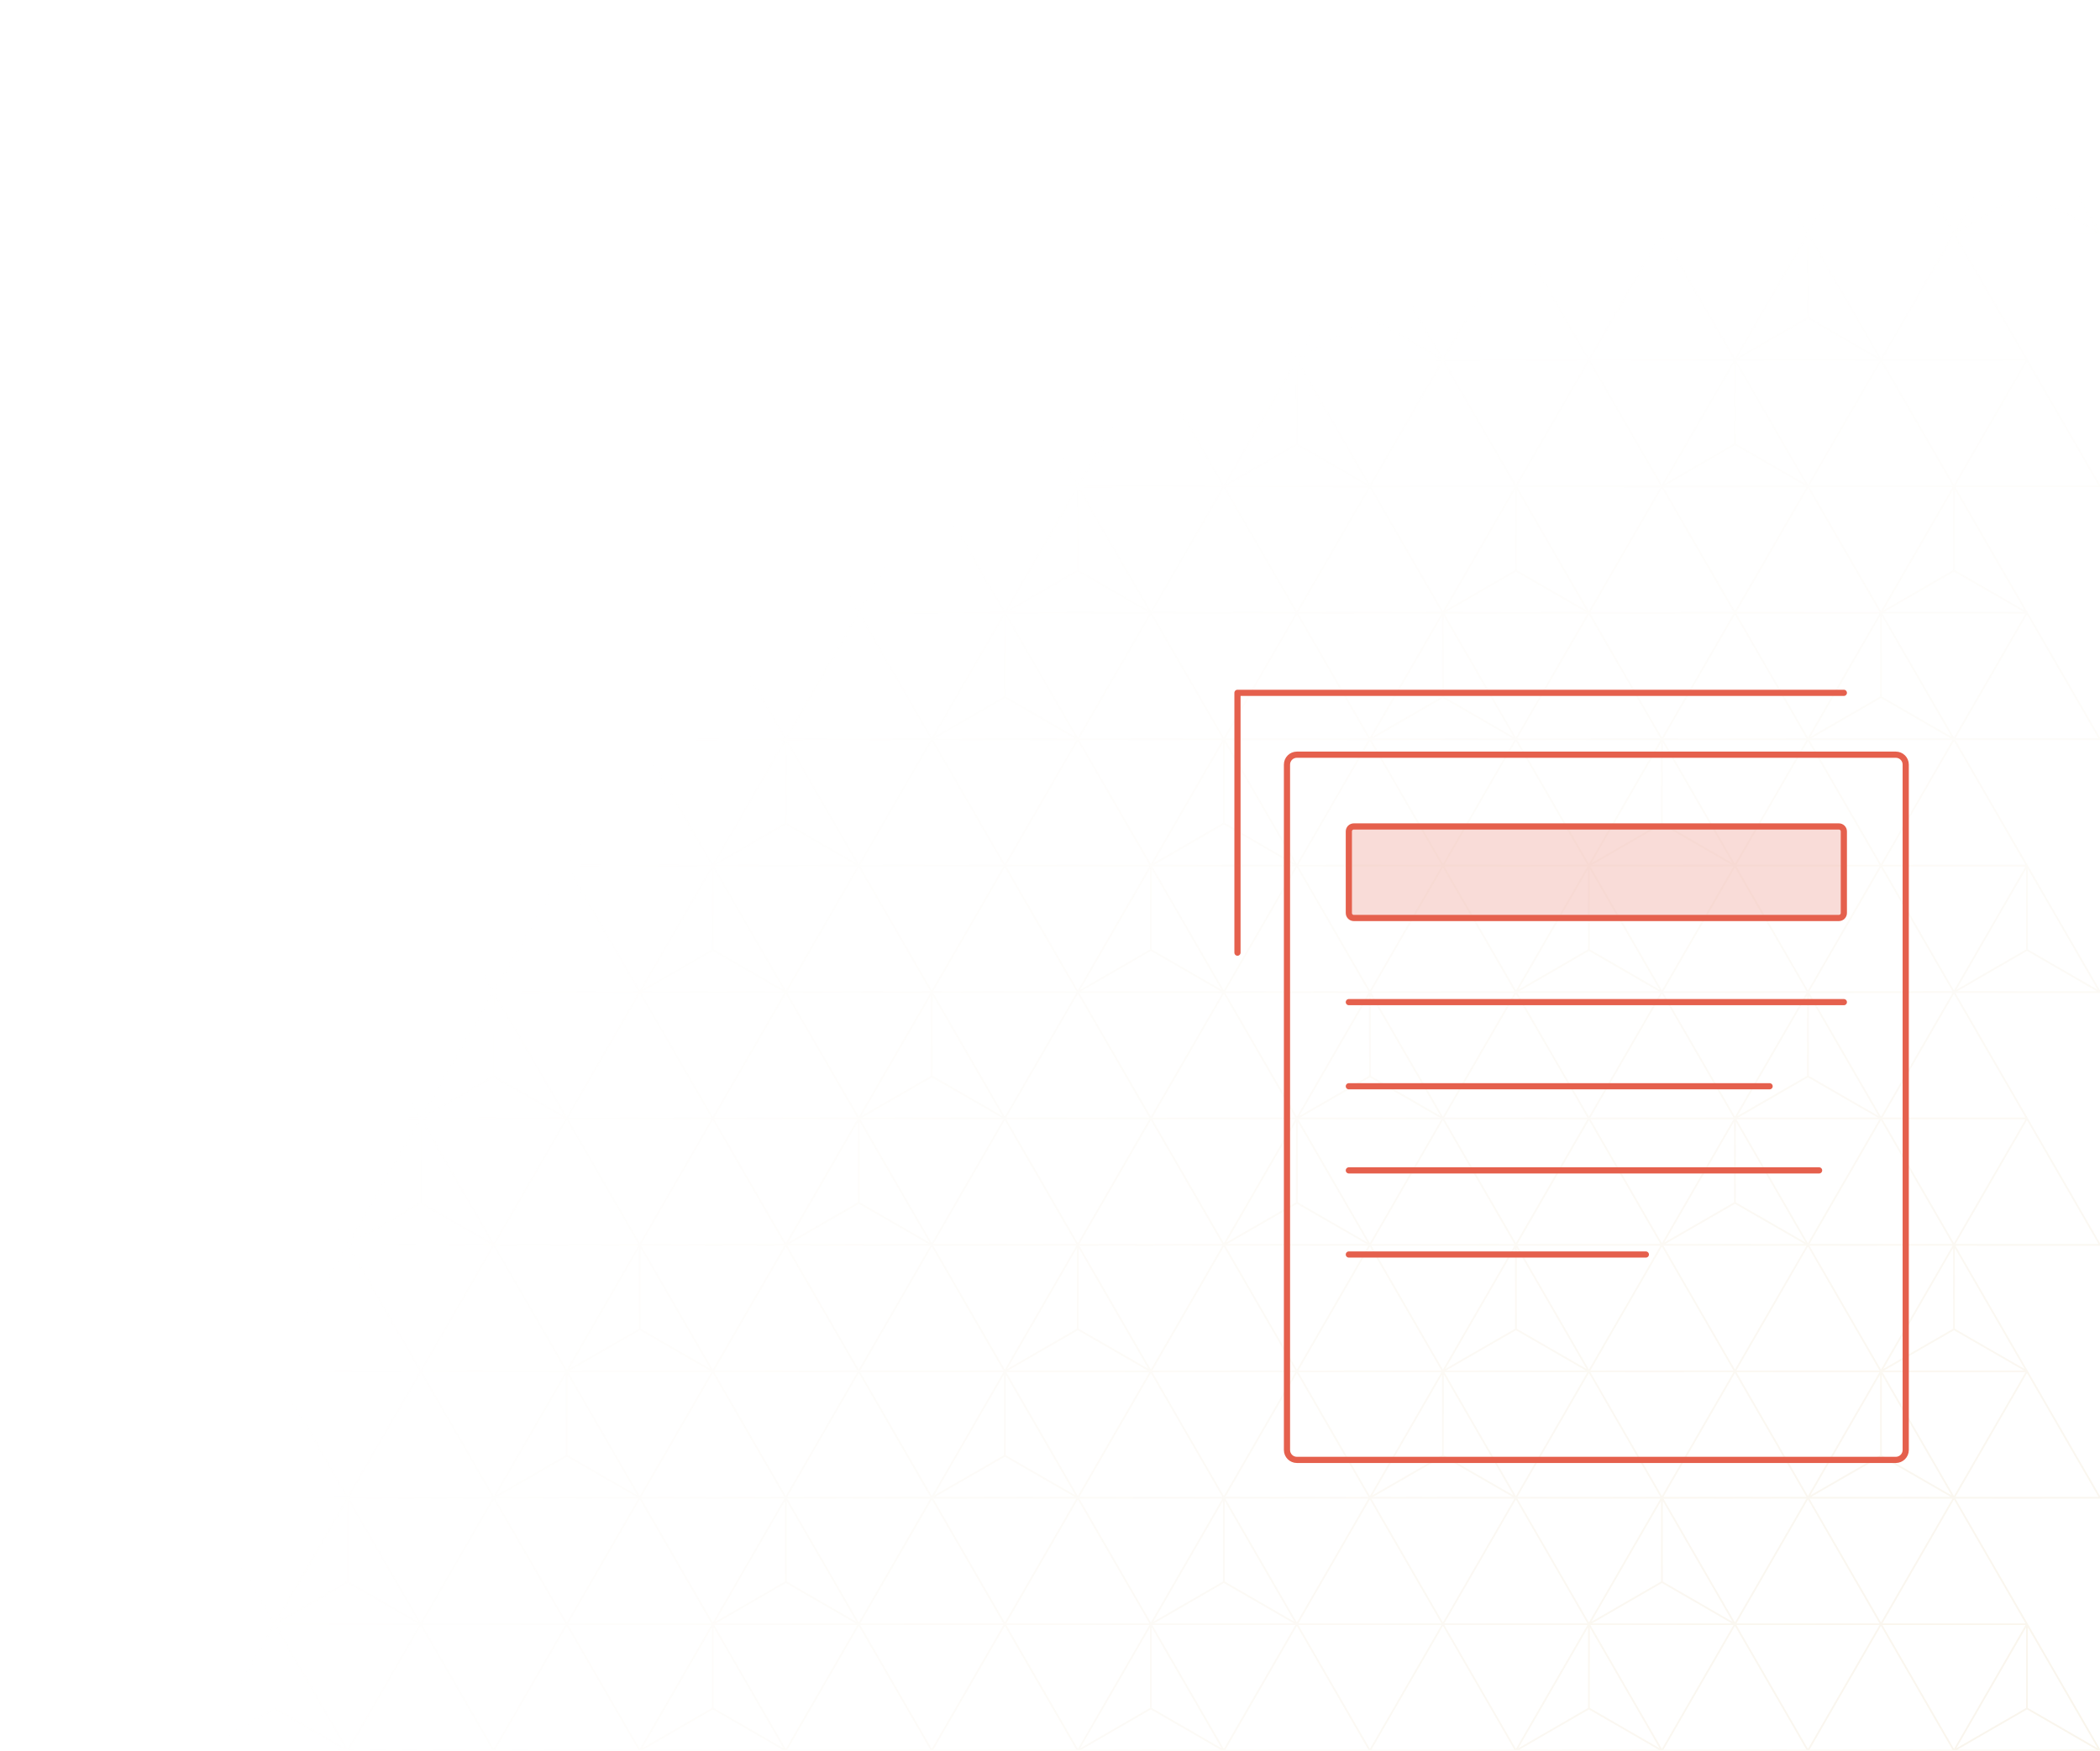
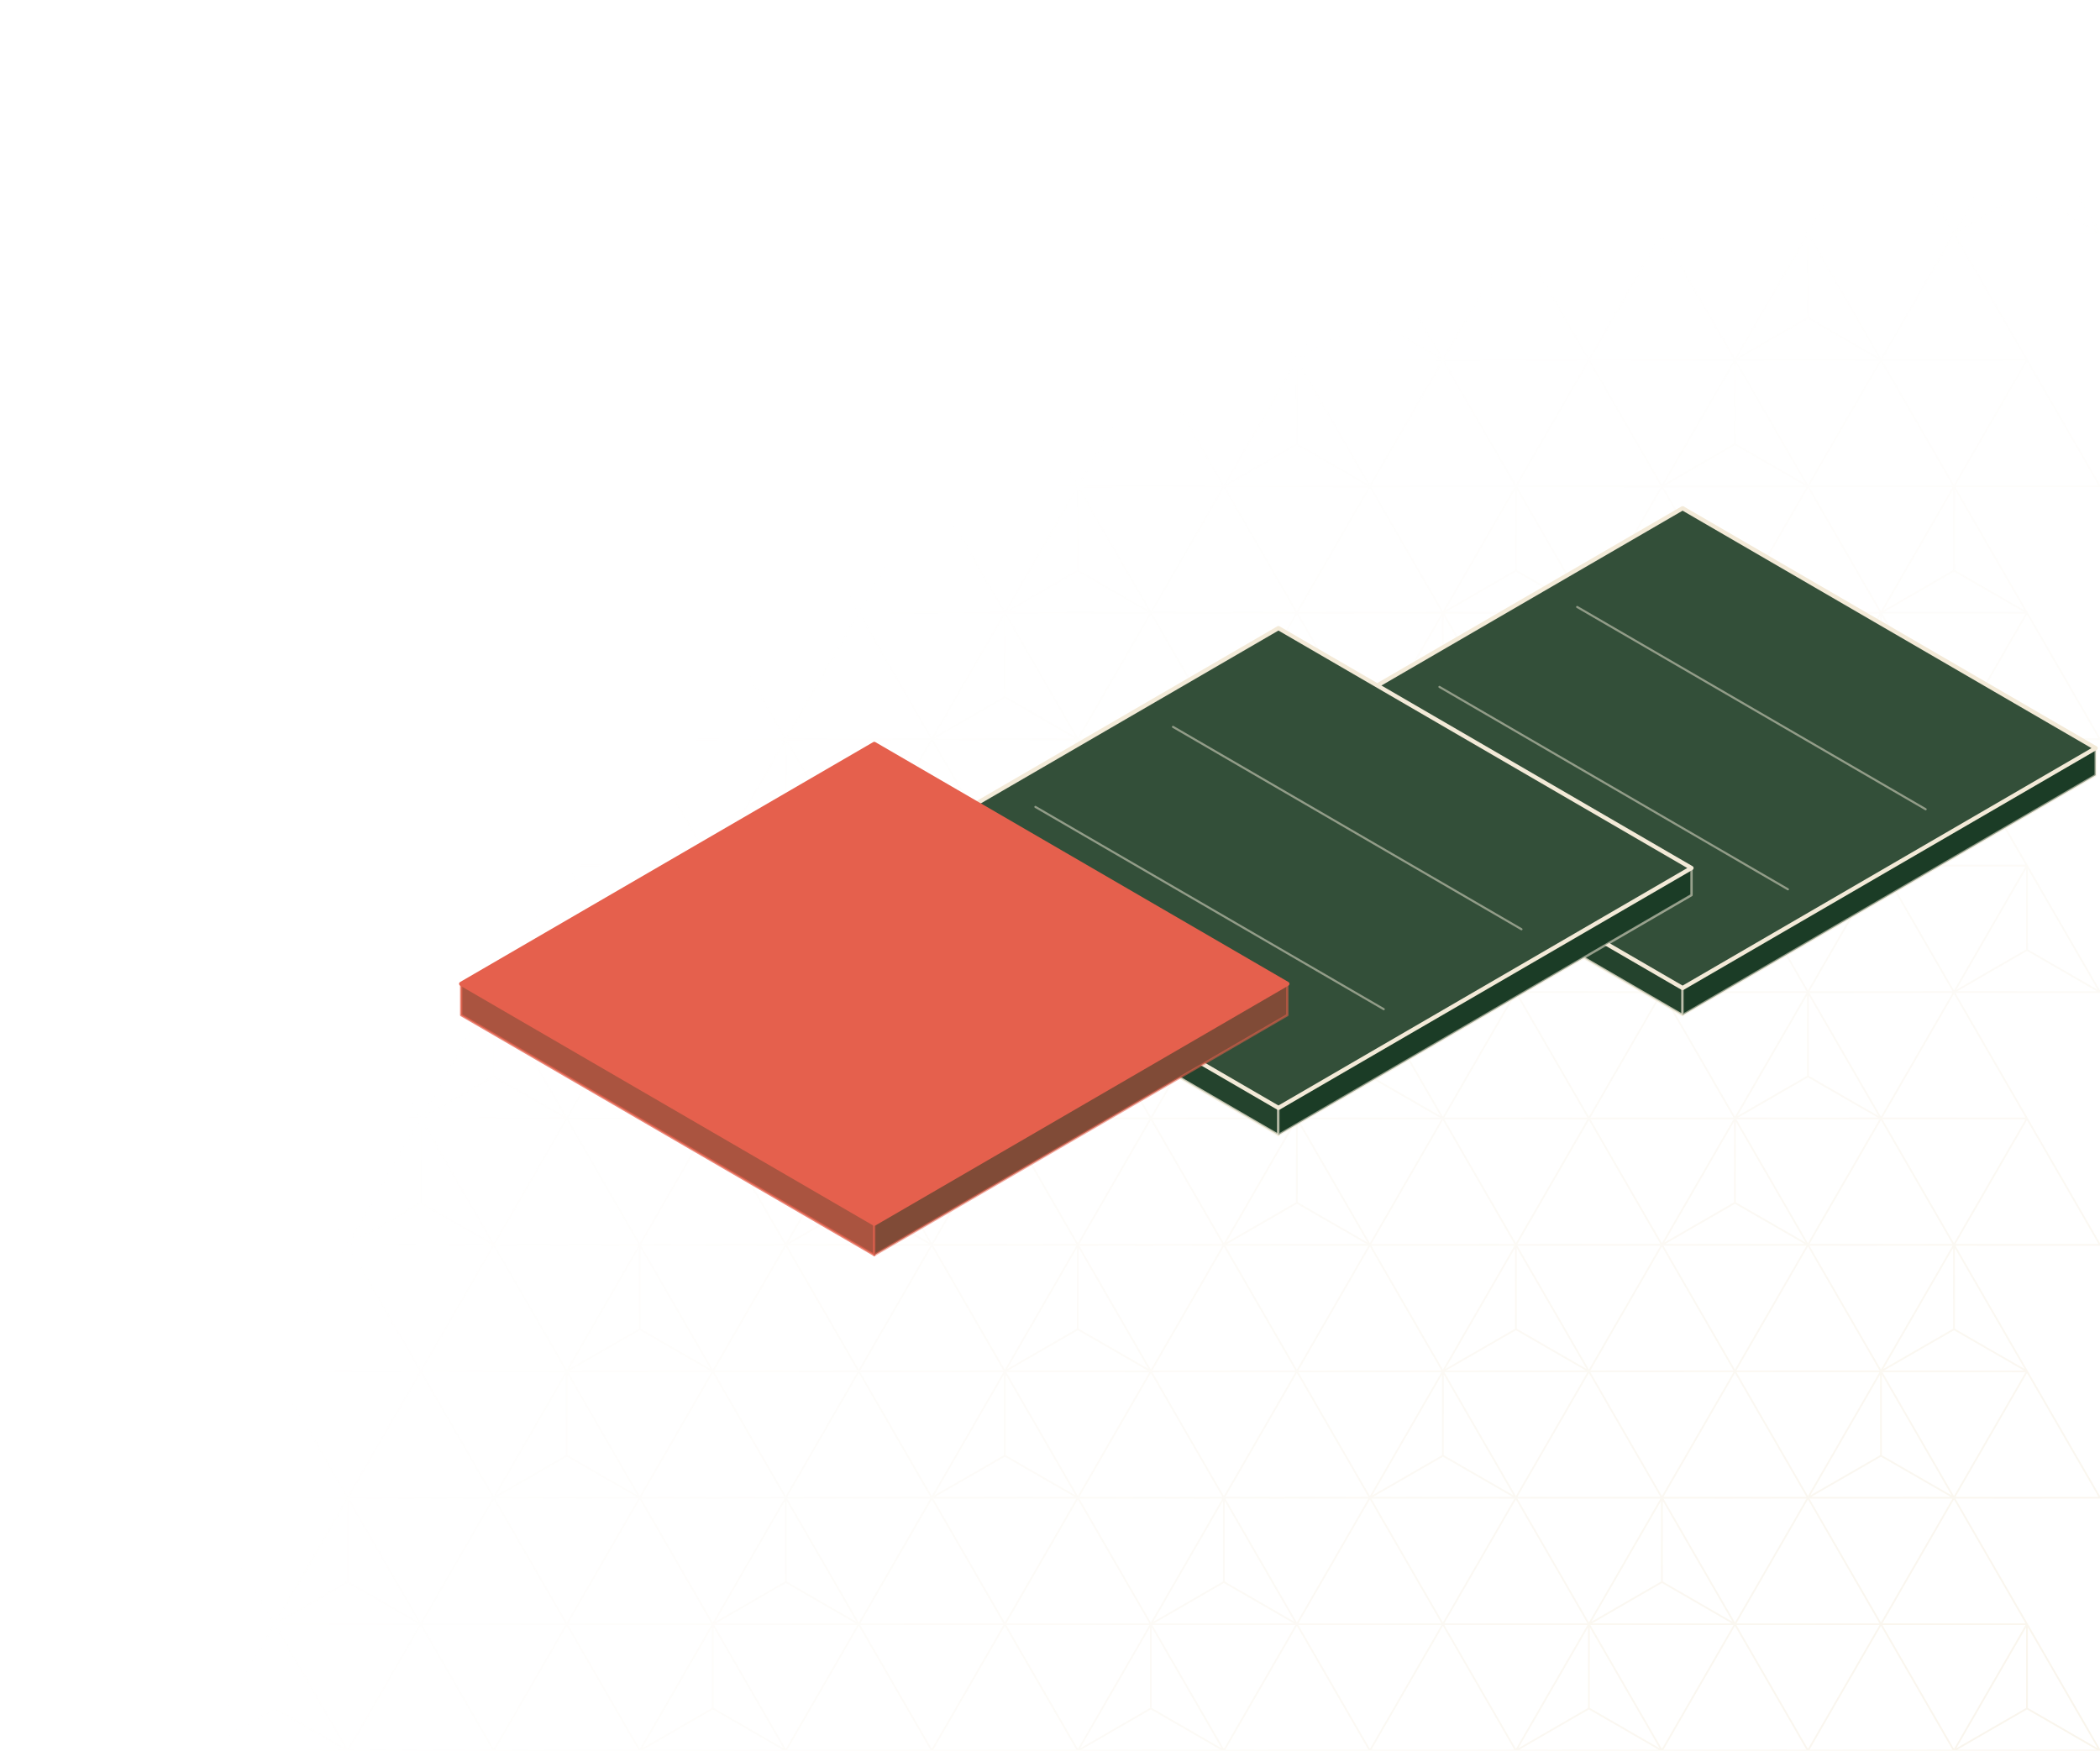
<svg xmlns="http://www.w3.org/2000/svg" width="1697" height="1415" viewBox="0 0 1697 1415" fill="none">
  <defs>
    <radialGradient id="fade" cx="1" cy="1" r="1.05" gradientUnits="objectBoundingBox">
      <stop offset="0" stop-color="#fff" stop-opacity="0.5" />
      <stop offset="0.45" stop-color="#fff" stop-opacity="0.22" />
      <stop offset="0.85" stop-color="#fff" stop-opacity="0" />
    </radialGradient>
    <mask id="m">
      <rect width="1697" height="1415" fill="url(#fade)" />
    </mask>
  </defs>
  <g mask="url(#m)" stroke="#f3ead8" stroke-width="1.4" stroke-linecap="round">
    <path d="M1697 1415L1579 1415 M1579 1415L1638 1312.8 M1638 1312.8L1697 1415 M1697 1415L1638 1380.9 M1579 1415L1638 1380.9 M1638 1312.8L1638 1380.9 M1579 1415L1461 1415 M1461 1415L1520 1312.8 M1520 1312.8L1579 1415 M1461 1415L1343 1415 M1343 1415L1402 1312.8 M1402 1312.8L1461 1415 M1343 1415L1225 1415 M1225 1415L1284 1312.8 M1284 1312.8L1343 1415 M1343 1415L1284 1380.9 M1225 1415L1284 1380.9 M1284 1312.8L1284 1380.9 M1225 1415L1107 1415 M1107 1415L1166 1312.8 M1166 1312.8L1225 1415 M1107 1415L989 1415 M989 1415L1048 1312.8 M1048 1312.8L1107 1415 M989 1415L871 1415 M871 1415L930 1312.8 M930 1312.8L989 1415 M989 1415L930 1380.9 M871 1415L930 1380.9 M930 1312.8L930 1380.9 M871 1415L753 1415 M753 1415L812 1312.8 M812 1312.8L871 1415 M753 1415L635 1415 M635 1415L694 1312.8 M694 1312.8L753 1415 M635 1415L517 1415 M517 1415L576 1312.8 M576 1312.8L635 1415 M635 1415L576 1380.9 M517 1415L576 1380.9 M576 1312.8L576 1380.9 M517 1415L399 1415 M399 1415L458 1312.8 M458 1312.8L517 1415 M399 1415L281 1415 M281 1415L340 1312.8 M340 1312.8L399 1415 M281 1415L163 1415 M163 1415L222 1312.8 M222 1312.8L281 1415 M281 1415L222 1380.9 M163 1415L222 1380.9 M222 1312.8L222 1380.9 M163 1415L45 1415 M45 1415L104 1312.8 M104 1312.8L163 1415 M45 1415L-73 1415 M-73 1415L-14 1312.8 M-14 1312.8L45 1415 M-73 1415L-191 1415 M-191 1415L-132 1312.8 M-132 1312.8L-73 1415 M-73 1415L-132 1380.9 M-191 1415L-132 1380.9 M-132 1312.8L-132 1380.9 M-191 1415L-309 1415 M-309 1415L-250 1312.8 M-250 1312.8L-191 1415 M1638 1312.8L1520 1312.8 M1520 1312.8L1579 1210.6 M1579 1210.6L1638 1312.8 M1520 1312.8L1402 1312.8 M1402 1312.8L1461 1210.6 M1461 1210.6L1520 1312.8 M1402 1312.8L1284 1312.8 M1284 1312.8L1343 1210.6 M1343 1210.6L1402 1312.8 M1402 1312.8L1343 1278.7 M1284 1312.8L1343 1278.7 M1343 1210.6L1343 1278.7 M1284 1312.8L1166 1312.8 M1166 1312.8L1225 1210.6 M1225 1210.6L1284 1312.8 M1166 1312.8L1048 1312.8 M1048 1312.8L1107 1210.6 M1107 1210.6L1166 1312.8 M1048 1312.8L930 1312.8 M930 1312.8L989 1210.6 M989 1210.6L1048 1312.8 M1048 1312.8L989 1278.7 M930 1312.8L989 1278.7 M989 1210.6L989 1278.7 M930 1312.8L812 1312.8 M812 1312.8L871 1210.6 M871 1210.6L930 1312.8 M812 1312.8L694 1312.8 M694 1312.8L753 1210.6 M753 1210.6L812 1312.8 M694 1312.8L576 1312.8 M576 1312.8L635 1210.6 M635 1210.6L694 1312.8 M694 1312.8L635 1278.7 M576 1312.8L635 1278.7 M635 1210.6L635 1278.7 M576 1312.8L458 1312.8 M458 1312.8L517 1210.6 M517 1210.6L576 1312.8 M458 1312.8L340 1312.8 M340 1312.8L399 1210.6 M399 1210.6L458 1312.8 M340 1312.8L222 1312.8 M222 1312.8L281 1210.6 M281 1210.6L340 1312.8 M340 1312.8L281 1278.7 M222 1312.8L281 1278.7 M281 1210.6L281 1278.7 M222 1312.8L104 1312.8 M104 1312.8L163 1210.6 M163 1210.6L222 1312.8 M104 1312.8L-14 1312.8 M-14 1312.8L45 1210.6 M45 1210.6L104 1312.8 M-14 1312.8L-132 1312.8 M-132 1312.8L-73 1210.6 M-73 1210.6L-14 1312.8 M-14 1312.8L-73 1278.7 M-132 1312.8L-73 1278.7 M-73 1210.6L-73 1278.7 M-132 1312.8L-250 1312.8 M-250 1312.8L-191 1210.6 M-191 1210.6L-132 1312.8 M-250 1312.8L-368 1312.8 M-368 1312.8L-309 1210.6 M-309 1210.6L-250 1312.8 M1697 1210.6L1579 1210.6 M1579 1210.6L1638 1108.4 M1638 1108.4L1697 1210.6 M1579 1210.6L1461 1210.6 M1461 1210.6L1520 1108.4 M1520 1108.4L1579 1210.6 M1579 1210.6L1520 1176.6 M1461 1210.6L1520 1176.6 M1520 1108.4L1520 1176.6 M1461 1210.6L1343 1210.6 M1343 1210.6L1402 1108.4 M1402 1108.4L1461 1210.6 M1343 1210.6L1225 1210.6 M1225 1210.6L1284 1108.4 M1284 1108.4L1343 1210.6 M1225 1210.6L1107 1210.6 M1107 1210.6L1166 1108.4 M1166 1108.4L1225 1210.6 M1225 1210.6L1166 1176.6 M1107 1210.6L1166 1176.6 M1166 1108.4L1166 1176.6 M1107 1210.6L989 1210.6 M989 1210.6L1048 1108.4 M1048 1108.4L1107 1210.6 M989 1210.6L871 1210.6 M871 1210.6L930 1108.4 M930 1108.4L989 1210.6 M871 1210.6L753 1210.6 M753 1210.6L812 1108.4 M812 1108.4L871 1210.6 M871 1210.6L812 1176.6 M753 1210.6L812 1176.6 M812 1108.4L812 1176.6 M753 1210.6L635 1210.6 M635 1210.6L694 1108.4 M694 1108.4L753 1210.6 M635 1210.6L517 1210.6 M517 1210.6L576 1108.4 M576 1108.4L635 1210.6 M517 1210.6L399 1210.6 M399 1210.6L458 1108.4 M458 1108.4L517 1210.6 M517 1210.6L458 1176.6 M399 1210.6L458 1176.6 M458 1108.4L458 1176.6 M399 1210.6L281 1210.6 M281 1210.6L340 1108.4 M340 1108.4L399 1210.6 M281 1210.6L163 1210.6 M163 1210.6L222 1108.4 M222 1108.4L281 1210.6 M163 1210.6L45 1210.6 M45 1210.6L104 1108.4 M104 1108.4L163 1210.6 M163 1210.6L104 1176.6 M45 1210.6L104 1176.6 M104 1108.4L104 1176.6 M45 1210.6L-73 1210.6 M-73 1210.6L-14 1108.4 M-14 1108.4L45 1210.6 M-73 1210.6L-191 1210.6 M-191 1210.6L-132 1108.4 M-132 1108.4L-73 1210.6 M-191 1210.6L-309 1210.6 M-309 1210.6L-250 1108.4 M-250 1108.4L-191 1210.6 M-191 1210.6L-250 1176.6 M-309 1210.6L-250 1176.6 M-250 1108.4L-250 1176.6 M1638 1108.4L1520 1108.4 M1520 1108.4L1579 1006.2 M1579 1006.2L1638 1108.4 M1638 1108.4L1579 1074.4 M1520 1108.4L1579 1074.4 M1579 1006.2L1579 1074.4 M1520 1108.4L1402 1108.4 M1402 1108.4L1461 1006.2 M1461 1006.2L1520 1108.4 M1402 1108.4L1284 1108.4 M1284 1108.4L1343 1006.2 M1343 1006.2L1402 1108.4 M1284 1108.4L1166 1108.4 M1166 1108.4L1225 1006.2 M1225 1006.2L1284 1108.4 M1284 1108.4L1225 1074.4 M1166 1108.4L1225 1074.4 M1225 1006.2L1225 1074.4 M1166 1108.4L1048 1108.4 M1048 1108.4L1107 1006.2 M1107 1006.2L1166 1108.4 M1048 1108.4L930 1108.4 M930 1108.4L989 1006.2 M989 1006.2L1048 1108.4 M930 1108.4L812 1108.4 M812 1108.4L871 1006.2 M871 1006.2L930 1108.4 M930 1108.4L871 1074.4 M812 1108.4L871 1074.4 M871 1006.2L871 1074.4 M812 1108.4L694 1108.4 M694 1108.4L753 1006.2 M753 1006.2L812 1108.4 M694 1108.4L576 1108.4 M576 1108.4L635 1006.2 M635 1006.2L694 1108.4 M576 1108.4L458 1108.4 M458 1108.4L517 1006.2 M517 1006.2L576 1108.4 M576 1108.4L517 1074.4 M458 1108.4L517 1074.4 M517 1006.2L517 1074.4 M458 1108.4L340 1108.4 M340 1108.4L399 1006.2 M399 1006.2L458 1108.4 M340 1108.4L222 1108.4 M222 1108.4L281 1006.2 M281 1006.2L340 1108.4 M222 1108.4L104 1108.4 M104 1108.4L163 1006.2 M163 1006.2L222 1108.4 M222 1108.4L163 1074.4 M104 1108.4L163 1074.4 M163 1006.2L163 1074.4 M104 1108.4L-14 1108.4 M-14 1108.4L45 1006.2 M45 1006.2L104 1108.4 M-14 1108.4L-132 1108.4 M-132 1108.4L-73 1006.2 M-73 1006.2L-14 1108.4 M-132 1108.4L-250 1108.4 M-250 1108.4L-191 1006.2 M-191 1006.2L-132 1108.4 M-132 1108.4L-191 1074.4 M-250 1108.4L-191 1074.4 M-191 1006.2L-191 1074.4 M-250 1108.4L-368 1108.4 M-368 1108.4L-309 1006.2 M-309 1006.2L-250 1108.4 M1697 1006.2L1579 1006.2 M1579 1006.2L1638 904 M1638 904L1697 1006.2 M1579 1006.2L1461 1006.2 M1461 1006.2L1520 904 M1520 904L1579 1006.2 M1461 1006.2L1343 1006.2 M1343 1006.2L1402 904 M1402 904L1461 1006.2 M1461 1006.2L1402 972.2 M1343 1006.2L1402 972.2 M1402 904L1402 972.2 M1343 1006.2L1225 1006.2 M1225 1006.2L1284 904 M1284 904L1343 1006.2 M1225 1006.2L1107 1006.2 M1107 1006.2L1166 904 M1166 904L1225 1006.2 M1107 1006.2L989 1006.2 M989 1006.2L1048 904 M1048 904L1107 1006.2 M1107 1006.2L1048 972.2 M989 1006.2L1048 972.2 M1048 904L1048 972.2 M989 1006.2L871 1006.2 M871 1006.2L930 904 M930 904L989 1006.2 M871 1006.2L753 1006.2 M753 1006.2L812 904 M812 904L871 1006.2 M753 1006.2L635 1006.2 M635 1006.2L694 904 M694 904L753 1006.2 M753 1006.2L694 972.2 M635 1006.2L694 972.2 M694 904L694 972.2 M635 1006.2L517 1006.2 M517 1006.2L576 904 M576 904L635 1006.2 M517 1006.2L399 1006.2 M399 1006.2L458 904 M458 904L517 1006.2 M399 1006.2L281 1006.2 M281 1006.2L340 904 M340 904L399 1006.2 M399 1006.2L340 972.2 M281 1006.2L340 972.2 M340 904L340 972.2 M281 1006.2L163 1006.2 M163 1006.2L222 904 M222 904L281 1006.2 M163 1006.2L45 1006.2 M45 1006.2L104 904 M104 904L163 1006.2 M45 1006.2L-73 1006.2 M-73 1006.2L-14 904 M-14 904L45 1006.2 M45 1006.2L-14 972.2 M-73 1006.2L-14 972.2 M-14 904L-14 972.2 M-73 1006.2L-191 1006.2 M-191 1006.2L-132 904 M-132 904L-73 1006.2 M-191 1006.2L-309 1006.2 M-309 1006.2L-250 904 M-250 904L-191 1006.2 M1638 904L1520 904 M1520 904L1579 801.9 M1579 801.9L1638 904 M1520 904L1402 904 M1402 904L1461 801.9 M1461 801.9L1520 904 M1520 904L1461 870 M1402 904L1461 870 M1461 801.9L1461 870 M1402 904L1284 904 M1284 904L1343 801.9 M1343 801.9L1402 904 M1284 904L1166 904 M1166 904L1225 801.9 M1225 801.9L1284 904 M1166 904L1048 904 M1048 904L1107 801.9 M1107 801.9L1166 904 M1166 904L1107 870 M1048 904L1107 870 M1107 801.9L1107 870 M1048 904L930 904 M930 904L989 801.9 M989 801.9L1048 904 M930 904L812 904 M812 904L871 801.9 M871 801.9L930 904 M812 904L694 904 M694 904L753 801.9 M753 801.9L812 904 M812 904L753 870 M694 904L753 870 M753 801.9L753 870 M694 904L576 904 M576 904L635 801.9 M635 801.9L694 904 M576 904L458 904 M458 904L517 801.9 M517 801.9L576 904 M458 904L340 904 M340 904L399 801.9 M399 801.9L458 904 M458 904L399 870 M340 904L399 870 M399 801.9L399 870 M340 904L222 904 M222 904L281 801.9 M281 801.9L340 904 M222 904L104 904 M104 904L163 801.9 M163 801.9L222 904 M104 904L-14 904 M-14 904L45 801.9 M45 801.9L104 904 M104 904L45 870 M-14 904L45 870 M45 801.9L45 870 M-14 904L-132 904 M-132 904L-73 801.9 M-73 801.9L-14 904 M-132 904L-250 904 M-250 904L-191 801.9 M-191 801.9L-132 904 M-250 904L-368 904 M-368 904L-309 801.9 M-309 801.9L-250 904 M-250 904L-309 870 M-368 904L-309 870 M-309 801.9L-309 870 M1697 801.9L1579 801.9 M1579 801.9L1638 699.7 M1638 699.7L1697 801.9 M1697 801.9L1638 767.8 M1579 801.9L1638 767.8 M1638 699.7L1638 767.8 M1579 801.9L1461 801.9 M1461 801.9L1520 699.7 M1520 699.7L1579 801.9 M1461 801.9L1343 801.9 M1343 801.9L1402 699.7 M1402 699.7L1461 801.9 M1343 801.9L1225 801.9 M1225 801.9L1284 699.7 M1284 699.7L1343 801.9 M1343 801.9L1284 767.8 M1225 801.9L1284 767.8 M1284 699.7L1284 767.8 M1225 801.9L1107 801.9 M1107 801.9L1166 699.7 M1166 699.7L1225 801.9 M1107 801.9L989 801.9 M989 801.9L1048 699.7 M1048 699.7L1107 801.9 M989 801.9L871 801.9 M871 801.9L930 699.7 M930 699.7L989 801.9 M989 801.9L930 767.8 M871 801.9L930 767.8 M930 699.7L930 767.8 M871 801.9L753 801.9 M753 801.9L812 699.7 M812 699.7L871 801.9 M753 801.9L635 801.9 M635 801.9L694 699.7 M694 699.7L753 801.9 M635 801.9L517 801.9 M517 801.9L576 699.7 M576 699.7L635 801.9 M635 801.9L576 767.8 M517 801.9L576 767.8 M576 699.7L576 767.8 M517 801.9L399 801.9 M399 801.9L458 699.7 M458 699.7L517 801.9 M399 801.9L281 801.9 M281 801.9L340 699.7 M340 699.7L399 801.9 M281 801.9L163 801.9 M163 801.9L222 699.7 M222 699.7L281 801.9 M281 801.9L222 767.8 M163 801.9L222 767.8 M222 699.7L222 767.8 M163 801.9L45 801.9 M45 801.9L104 699.7 M104 699.7L163 801.9 M45 801.9L-73 801.9 M-73 801.9L-14 699.7 M-14 699.7L45 801.9 M-73 801.9L-191 801.9 M-191 801.9L-132 699.7 M-132 699.7L-73 801.9 M-73 801.9L-132 767.8 M-191 801.9L-132 767.8 M-132 699.7L-132 767.8 M-191 801.9L-309 801.9 M-309 801.9L-250 699.7 M-250 699.7L-191 801.9 M1638 699.7L1520 699.7 M1520 699.7L1579 597.5 M1579 597.5L1638 699.7 M1520 699.7L1402 699.7 M1402 699.7L1461 597.5 M1461 597.5L1520 699.7 M1402 699.7L1284 699.7 M1284 699.7L1343 597.5 M1343 597.5L1402 699.7 M1402 699.7L1343 665.6 M1284 699.7L1343 665.6 M1343 597.5L1343 665.6 M1284 699.7L1166 699.7 M1166 699.7L1225 597.5 M1225 597.5L1284 699.7 M1166 699.7L1048 699.7 M1048 699.7L1107 597.5 M1107 597.5L1166 699.7 M1048 699.7L930 699.7 M930 699.7L989 597.5 M989 597.5L1048 699.7 M1048 699.7L989 665.6 M930 699.7L989 665.6 M989 597.5L989 665.6 M930 699.7L812 699.7 M812 699.7L871 597.5 M871 597.5L930 699.7 M812 699.7L694 699.7 M694 699.7L753 597.5 M753 597.5L812 699.7 M694 699.7L576 699.7 M576 699.7L635 597.5 M635 597.5L694 699.7 M694 699.7L635 665.6 M576 699.7L635 665.6 M635 597.5L635 665.6 M576 699.7L458 699.7 M458 699.7L517 597.5 M517 597.5L576 699.7 M458 699.7L340 699.7 M340 699.7L399 597.5 M399 597.5L458 699.7 M340 699.7L222 699.7 M222 699.7L281 597.5 M281 597.5L340 699.7 M340 699.7L281 665.6 M222 699.7L281 665.6 M281 597.5L281 665.6 M222 699.7L104 699.7 M104 699.7L163 597.5 M163 597.5L222 699.7 M104 699.7L-14 699.7 M-14 699.7L45 597.5 M45 597.5L104 699.7 M-14 699.7L-132 699.7 M-132 699.7L-73 597.5 M-73 597.5L-14 699.7 M-14 699.7L-73 665.6 M-132 699.7L-73 665.6 M-73 597.5L-73 665.6 M-132 699.7L-250 699.7 M-250 699.7L-191 597.5 M-191 597.5L-132 699.7 M-250 699.7L-368 699.7 M-368 699.7L-309 597.5 M-309 597.5L-250 699.7 M1697 597.5L1579 597.5 M1579 597.5L1638 495.3 M1638 495.3L1697 597.5 M1579 597.5L1461 597.5 M1461 597.5L1520 495.3 M1520 495.3L1579 597.5 M1579 597.5L1520 563.4 M1461 597.5L1520 563.4 M1520 495.3L1520 563.4 M1461 597.5L1343 597.5 M1343 597.5L1402 495.3 M1402 495.3L1461 597.5 M1343 597.5L1225 597.5 M1225 597.5L1284 495.3 M1284 495.3L1343 597.5 M1225 597.5L1107 597.5 M1107 597.5L1166 495.3 M1166 495.3L1225 597.5 M1225 597.5L1166 563.4 M1107 597.5L1166 563.4 M1166 495.3L1166 563.4 M1107 597.5L989 597.5 M989 597.5L1048 495.3 M1048 495.3L1107 597.5 M989 597.5L871 597.5 M871 597.5L930 495.3 M930 495.3L989 597.5 M871 597.5L753 597.5 M753 597.5L812 495.3 M812 495.3L871 597.5 M871 597.5L812 563.4 M753 597.5L812 563.4 M812 495.3L812 563.4 M753 597.5L635 597.5 M635 597.5L694 495.3 M694 495.3L753 597.5 M635 597.5L517 597.5 M517 597.5L576 495.3 M576 495.3L635 597.5 M517 597.5L399 597.5 M399 597.5L458 495.3 M458 495.3L517 597.5 M517 597.5L458 563.4 M399 597.5L458 563.4 M458 495.3L458 563.4 M399 597.5L281 597.5 M281 597.5L340 495.3 M340 495.3L399 597.5 M281 597.5L163 597.5 M163 597.5L222 495.3 M222 495.3L281 597.5 M163 597.5L45 597.5 M45 597.5L104 495.3 M104 495.3L163 597.5 M163 597.5L104 563.4 M45 597.5L104 563.4 M104 495.3L104 563.4 M45 597.5L-73 597.5 M-73 597.5L-14 495.3 M-14 495.3L45 597.5 M-73 597.5L-191 597.5 M-191 597.5L-132 495.3 M-132 495.3L-73 597.5 M-191 597.5L-309 597.5 M-309 597.5L-250 495.3 M-250 495.3L-191 597.5 M-191 597.5L-250 563.4 M-309 597.5L-250 563.4 M-250 495.3L-250 563.4 M1638 495.3L1520 495.3 M1520 495.3L1579 393.1 M1579 393.1L1638 495.3 M1638 495.3L1579 461.2 M1520 495.3L1579 461.2 M1579 393.1L1579 461.2 M1520 495.3L1402 495.3 M1402 495.3L1461 393.1 M1461 393.1L1520 495.3 M1402 495.3L1284 495.3 M1284 495.3L1343 393.1 M1343 393.1L1402 495.3 M1284 495.3L1166 495.3 M1166 495.3L1225 393.1 M1225 393.1L1284 495.3 M1284 495.3L1225 461.2 M1166 495.3L1225 461.2 M1225 393.1L1225 461.2 M1166 495.3L1048 495.3 M1048 495.3L1107 393.1 M1107 393.1L1166 495.3 M1048 495.3L930 495.3 M930 495.3L989 393.1 M989 393.1L1048 495.3 M930 495.3L812 495.3 M812 495.3L871 393.1 M871 393.1L930 495.3 M930 495.3L871 461.2 M812 495.3L871 461.2 M871 393.1L871 461.2 M812 495.3L694 495.3 M694 495.3L753 393.1 M753 393.1L812 495.3 M694 495.3L576 495.3 M576 495.3L635 393.1 M635 393.1L694 495.3 M576 495.3L458 495.3 M458 495.3L517 393.1 M517 393.1L576 495.3 M576 495.3L517 461.2 M458 495.3L517 461.2 M517 393.1L517 461.2 M458 495.3L340 495.3 M340 495.3L399 393.1 M399 393.1L458 495.3 M340 495.3L222 495.3 M222 495.3L281 393.1 M281 393.1L340 495.3 M222 495.3L104 495.3 M104 495.3L163 393.1 M163 393.1L222 495.3 M222 495.3L163 461.2 M104 495.3L163 461.2 M163 393.1L163 461.2 M104 495.3L-14 495.3 M-14 495.3L45 393.1 M45 393.1L104 495.3 M-14 495.3L-132 495.3 M-132 495.3L-73 393.1 M-73 393.1L-14 495.3 M-132 495.3L-250 495.3 M-250 495.3L-191 393.1 M-191 393.1L-132 495.3 M-132 495.3L-191 461.2 M-250 495.3L-191 461.2 M-191 393.1L-191 461.2 M-250 495.3L-368 495.3 M-368 495.3L-309 393.1 M-309 393.1L-250 495.3 M1697 393.1L1579 393.1 M1579 393.1L1638 290.9 M1638 290.9L1697 393.1 M1579 393.1L1461 393.1 M1461 393.1L1520 290.9 M1520 290.9L1579 393.1 M1461 393.1L1343 393.1 M1343 393.1L1402 290.9 M1402 290.9L1461 393.1 M1461 393.1L1402 359 M1343 393.1L1402 359 M1402 290.9L1402 359 M1343 393.1L1225 393.1 M1225 393.1L1284 290.9 M1284 290.9L1343 393.1 M1225 393.1L1107 393.1 M1107 393.1L1166 290.9 M1166 290.9L1225 393.1 M1107 393.1L989 393.1 M989 393.1L1048 290.9 M1048 290.9L1107 393.1 M1107 393.1L1048 359 M989 393.1L1048 359 M1048 290.9L1048 359 M989 393.1L871 393.1 M871 393.1L930 290.9 M930 290.9L989 393.1 M871 393.1L753 393.1 M753 393.1L812 290.9 M812 290.9L871 393.1 M753 393.1L635 393.1 M635 393.1L694 290.9 M694 290.9L753 393.1 M753 393.1L694 359 M635 393.1L694 359 M694 290.9L694 359 M635 393.1L517 393.1 M517 393.1L576 290.9 M576 290.9L635 393.1 M517 393.1L399 393.1 M399 393.1L458 290.9 M458 290.9L517 393.1 M399 393.1L281 393.1 M281 393.1L340 290.9 M340 290.9L399 393.1 M399 393.1L340 359 M281 393.1L340 359 M340 290.9L340 359 M281 393.1L163 393.1 M163 393.1L222 290.9 M222 290.9L281 393.1 M163 393.1L45 393.1 M45 393.1L104 290.9 M104 290.9L163 393.1 M45 393.1L-73 393.1 M-73 393.1L-14 290.9 M-14 290.9L45 393.1 M45 393.1L-14 359 M-73 393.1L-14 359 M-14 290.9L-14 359 M-73 393.1L-191 393.1 M-191 393.1L-132 290.9 M-132 290.9L-73 393.1 M-191 393.1L-309 393.1 M-309 393.1L-250 290.9 M-250 290.9L-191 393.1 M1638 290.9L1520 290.9 M1520 290.9L1579 188.7 M1579 188.7L1638 290.9 M1520 290.9L1402 290.9 M1402 290.9L1461 188.7 M1461 188.7L1520 290.9 M1520 290.9L1461 256.8 M1402 290.9L1461 256.8 M1461 188.7L1461 256.8 M1402 290.9L1284 290.9 M1284 290.9L1343 188.7 M1343 188.7L1402 290.9 M1284 290.9L1166 290.9 M1166 290.9L1225 188.7 M1225 188.7L1284 290.9 M1166 290.9L1048 290.9 M1048 290.9L1107 188.7 M1107 188.7L1166 290.9 M1166 290.9L1107 256.8 M1048 290.9L1107 256.8 M1107 188.7L1107 256.8 M1048 290.9L930 290.9 M930 290.9L989 188.7 M989 188.7L1048 290.9 M930 290.9L812 290.9 M812 290.9L871 188.7 M871 188.7L930 290.9 M812 290.9L694 290.9 M694 290.9L753 188.7 M753 188.7L812 290.9 M812 290.9L753 256.8 M694 290.9L753 256.8 M753 188.7L753 256.8 M694 290.9L576 290.9 M576 290.9L635 188.7 M635 188.7L694 290.9 M576 290.9L458 290.9 M458 290.9L517 188.7 M517 188.7L576 290.9 M458 290.9L340 290.9 M340 290.9L399 188.7 M399 188.7L458 290.9 M458 290.9L399 256.8 M340 290.9L399 256.8 M399 188.7L399 256.8 M340 290.9L222 290.9 M222 290.9L281 188.7 M281 188.7L340 290.9 M222 290.9L104 290.9 M104 290.9L163 188.7 M163 188.7L222 290.9 M104 290.9L-14 290.9 M-14 290.9L45 188.7 M45 188.7L104 290.9 M104 290.9L45 256.8 M-14 290.9L45 256.8 M45 188.7L45 256.8 M-14 290.9L-132 290.9 M-132 290.9L-73 188.7 M-73 188.7L-14 290.9 M-132 290.9L-250 290.9 M-250 290.9L-191 188.7 M-191 188.7L-132 290.9 M-250 290.9L-368 290.9 M-368 290.9L-309 188.7 M-309 188.7L-250 290.9 M-250 290.9L-309 256.8 M-368 290.9L-309 256.8 M-309 188.7L-309 256.8 M1697 188.7L1579 188.7 M1579 188.7L1638 86.5 M1638 86.5L1697 188.7 M1697 188.7L1638 154.6 M1579 188.7L1638 154.6 M1638 86.5L1638 154.6 M1579 188.7L1461 188.7 M1461 188.7L1520 86.5 M1520 86.5L1579 188.7 M1461 188.7L1343 188.7 M1343 188.7L1402 86.5 M1402 86.5L1461 188.7 M1343 188.7L1225 188.7 M1225 188.7L1284 86.5 M1284 86.5L1343 188.7 M1343 188.7L1284 154.6 M1225 188.7L1284 154.6 M1284 86.5L1284 154.6 M1225 188.7L1107 188.7 M1107 188.7L1166 86.5 M1166 86.5L1225 188.7 M1107 188.7L989 188.7 M989 188.7L1048 86.5 M1048 86.5L1107 188.7 M989 188.7L871 188.7 M871 188.7L930 86.5 M930 86.5L989 188.7 M989 188.7L930 154.6 M871 188.7L930 154.6 M930 86.5L930 154.6 M871 188.7L753 188.7 M753 188.7L812 86.5 M812 86.5L871 188.7 M753 188.7L635 188.7 M635 188.7L694 86.5 M694 86.5L753 188.7 M635 188.7L517 188.7 M517 188.7L576 86.5 M576 86.5L635 188.7 M635 188.7L576 154.6 M517 188.7L576 154.6 M576 86.5L576 154.6 M517 188.7L399 188.7 M399 188.7L458 86.5 M458 86.5L517 188.7 M399 188.7L281 188.7 M281 188.7L340 86.5 M340 86.5L399 188.7 M281 188.7L163 188.7 M163 188.7L222 86.5 M222 86.5L281 188.7 M281 188.7L222 154.6 M163 188.7L222 154.6 M222 86.5L222 154.6 M163 188.7L45 188.7 M45 188.7L104 86.5 M104 86.5L163 188.7 M45 188.7L-73 188.7 M-73 188.7L-14 86.5 M-14 86.5L45 188.7 M-73 188.7L-191 188.7 M-191 188.7L-132 86.5 M-132 86.5L-73 188.7 M-73 188.7L-132 154.6 M-191 188.7L-132 154.6 M-132 86.5L-132 154.6 M-191 188.7L-309 188.7 M-309 188.7L-250 86.5 M-250 86.5L-191 188.7 M1638 86.5L1520 86.5 M1520 86.5L1579 -15.7 M1579 -15.7L1638 86.5 M1520 86.5L1402 86.5 M1402 86.5L1461 -15.7 M1461 -15.7L1520 86.5 M1402 86.5L1284 86.5 M1284 86.5L1343 -15.7 M1343 -15.7L1402 86.5 M1402 86.5L1343 52.5 M1284 86.5L1343 52.5 M1343 -15.7L1343 52.5 M1284 86.5L1166 86.5 M1166 86.5L1225 -15.7 M1225 -15.7L1284 86.5 M1166 86.5L1048 86.5 M1048 86.5L1107 -15.7 M1107 -15.7L1166 86.5 M1048 86.5L930 86.5 M930 86.5L989 -15.7 M989 -15.7L1048 86.5 M1048 86.5L989 52.5 M930 86.5L989 52.5 M989 -15.7L989 52.5 M930 86.5L812 86.5 M812 86.5L871 -15.7 M871 -15.7L930 86.5 M812 86.5L694 86.5 M694 86.5L753 -15.7 M753 -15.7L812 86.5 M694 86.5L576 86.5 M576 86.5L635 -15.7 M635 -15.7L694 86.5 M694 86.5L635 52.5 M576 86.5L635 52.5 M635 -15.7L635 52.5 M576 86.5L458 86.5 M458 86.5L517 -15.7 M517 -15.7L576 86.5 M458 86.5L340 86.5 M340 86.5L399 -15.7 M399 -15.7L458 86.5 M340 86.5L222 86.5 M222 86.5L281 -15.7 M281 -15.7L340 86.5 M340 86.5L281 52.5 M222 86.5L281 52.5 M281 -15.7L281 52.5 M222 86.5L104 86.5 M104 86.5L163 -15.7 M163 -15.7L222 86.5 M104 86.5L-14 86.5 M-14 86.5L45 -15.7 M45 -15.7L104 86.5 M-14 86.5L-132 86.5 M-132 86.5L-73 -15.7 M-73 -15.7L-14 86.5 M-14 86.5L-73 52.5 M-132 86.5L-73 52.5 M-73 -15.7L-73 52.5 M-132 86.5L-250 86.5 M-250 86.5L-191 -15.7 M-191 -15.7L-132 86.5 M-250 86.5L-368 86.5 M-368 86.5L-309 -15.7 M-309 -15.7L-250 86.5 M1697 -15.7L1579 -15.7 M1579 -15.7L1638 -117.9 M1638 -117.9L1697 -15.7 M1579 -15.7L1461 -15.7 M1461 -15.7L1520 -117.9 M1520 -117.9L1579 -15.7 M1579 -15.7L1520 -49.7 M1461 -15.7L1520 -49.7 M1520 -117.9L1520 -49.7 M1461 -15.7L1343 -15.7 M1343 -15.7L1402 -117.9 M1402 -117.9L1461 -15.7 M1343 -15.7L1225 -15.7 M1225 -15.7L1284 -117.9 M1284 -117.9L1343 -15.7 M1225 -15.7L1107 -15.7 M1107 -15.7L1166 -117.9 M1166 -117.9L1225 -15.7 M1225 -15.7L1166 -49.7 M1107 -15.7L1166 -49.7 M1166 -117.9L1166 -49.7 M1107 -15.7L989 -15.7 M989 -15.7L1048 -117.9 M1048 -117.9L1107 -15.7 M989 -15.7L871 -15.7 M871 -15.7L930 -117.9 M930 -117.9L989 -15.7 M871 -15.7L753 -15.7 M753 -15.7L812 -117.9 M812 -117.9L871 -15.7 M871 -15.7L812 -49.7 M753 -15.7L812 -49.7 M812 -117.9L812 -49.7 M753 -15.7L635 -15.7 M635 -15.7L694 -117.9 M694 -117.9L753 -15.7 M635 -15.7L517 -15.7 M517 -15.7L576 -117.9 M576 -117.9L635 -15.7 M517 -15.7L399 -15.7 M399 -15.7L458 -117.9 M458 -117.9L517 -15.7 M517 -15.7L458 -49.7 M399 -15.7L458 -49.7 M458 -117.9L458 -49.7 M399 -15.7L281 -15.7 M281 -15.7L340 -117.9 M340 -117.9L399 -15.7 M281 -15.7L163 -15.7 M163 -15.7L222 -117.9 M222 -117.9L281 -15.7 M163 -15.7L45 -15.7 M45 -15.7L104 -117.9 M104 -117.9L163 -15.7 M163 -15.7L104 -49.7 M45 -15.7L104 -49.7 M104 -117.9L104 -49.7 M45 -15.7L-73 -15.7 M-73 -15.7L-14 -117.9 M-14 -117.9L45 -15.7 M-73 -15.7L-191 -15.7 M-191 -15.7L-132 -117.9 M-132 -117.9L-73 -15.7 M-191 -15.7L-309 -15.7 M-309 -15.7L-250 -117.9 M-250 -117.9L-191 -15.7 M-191 -15.7L-250 -49.7 M-309 -15.7L-250 -49.7 M-250 -117.9L-250 -49.7" />
  </g>
-   <g fill="none" stroke="#e5604d" stroke-width="5" stroke-linecap="round" stroke-linejoin="round">
-     <polyline points="1000,770 1000,560 1490,560" fill="none" />
-     <rect x="1040" y="610" width="500" height="570" rx="8" fill="none" />
-     <rect x="1090" y="668" width="400" height="74" rx="4" fill="#e5604d" fill-opacity="0.22" />
-     <line x1="1090" y1="810" x2="1490" y2="810" fill="none" />
-     <line x1="1090" y1="878" x2="1430" y2="878" fill="none" />
-     <line x1="1090" y1="946" x2="1470" y2="946" fill="none" />
-     <line x1="1090" y1="1014" x2="1330" y2="1014" fill="none" />
+   <g fill="none" stroke-linecap="round" stroke-linejoin="round">
+     <polygon points="1025.8,604.7 1359.7,798.6 1359.7,820.5 1025.8,626.6" fill="#24432d" stroke="#f3ead8" stroke-width="1.9" stroke-opacity="0.75" />
+     <polygon points="1693.5,604.7 1359.7,798.6 1359.7,820.5 1693.5,626.6" fill="#1b3c26" stroke="#f3ead8" stroke-width="1.9" stroke-opacity="0.55" />
+     <polygon points="1359.7,410.8 1693.5,604.7 1359.7,798.6 1025.8,604.7" fill="#334f39" stroke="#f3ead8" stroke-width="3.4" stroke-opacity="1.0" />
+     <line x1="1274.5" y1="490.6" x2="1556.1" y2="654.1" stroke="#f3ead8" stroke-width="1.7" stroke-opacity="0.5" />
+     <line x1="1163.2" y1="555.2" x2="1444.8" y2="718.8" stroke="#f3ead8" stroke-width="1.7" stroke-opacity="0.5" />
+     <polygon points="699.3,701.6 1033.1,895.5 1033.1,917.4 699.3,723.5" fill="#24432d" stroke="#f3ead8" stroke-width="1.9" stroke-opacity="0.75" />
+     <polygon points="1366.9,701.6 1033.1,895.5 1033.1,917.4 1366.9,723.5" fill="#1b3c26" stroke="#f3ead8" stroke-width="1.9" stroke-opacity="0.55" />
+     <polygon points="1033.1,507.7 1366.9,701.6 1033.1,895.5 699.3,701.6" fill="#334f39" stroke="#f3ead8" stroke-width="3.4" stroke-opacity="1.0" />
+     <line x1="947.9" y1="587.5" x2="1229.5" y2="751.1" stroke="#f3ead8" stroke-width="1.7" stroke-opacity="0.5" />
+     <line x1="836.7" y1="652.2" x2="1118.2" y2="815.7" stroke="#f3ead8" stroke-width="1.7" stroke-opacity="0.5" />
+     <polygon points="372.7,795.2 706.5,989.1 706.5,1014.4 372.7,820.5" fill="#aa5440" stroke="#e5604d" stroke-width="1.9" stroke-opacity="0.75" />
+     <polygon points="1040.3,795.2 706.5,989.1 706.5,1014.4 1040.3,820.5" fill="#804b37" stroke="#e5604d" stroke-width="1.9" stroke-opacity="0.55" />
+     <polygon points="706.5,601.3 1040.3,795.2 706.5,989.1 372.7,795.2" fill="#e5604d" stroke="#e5604d" stroke-width="3.4" stroke-opacity="1.0" />
  </g>
</svg>
